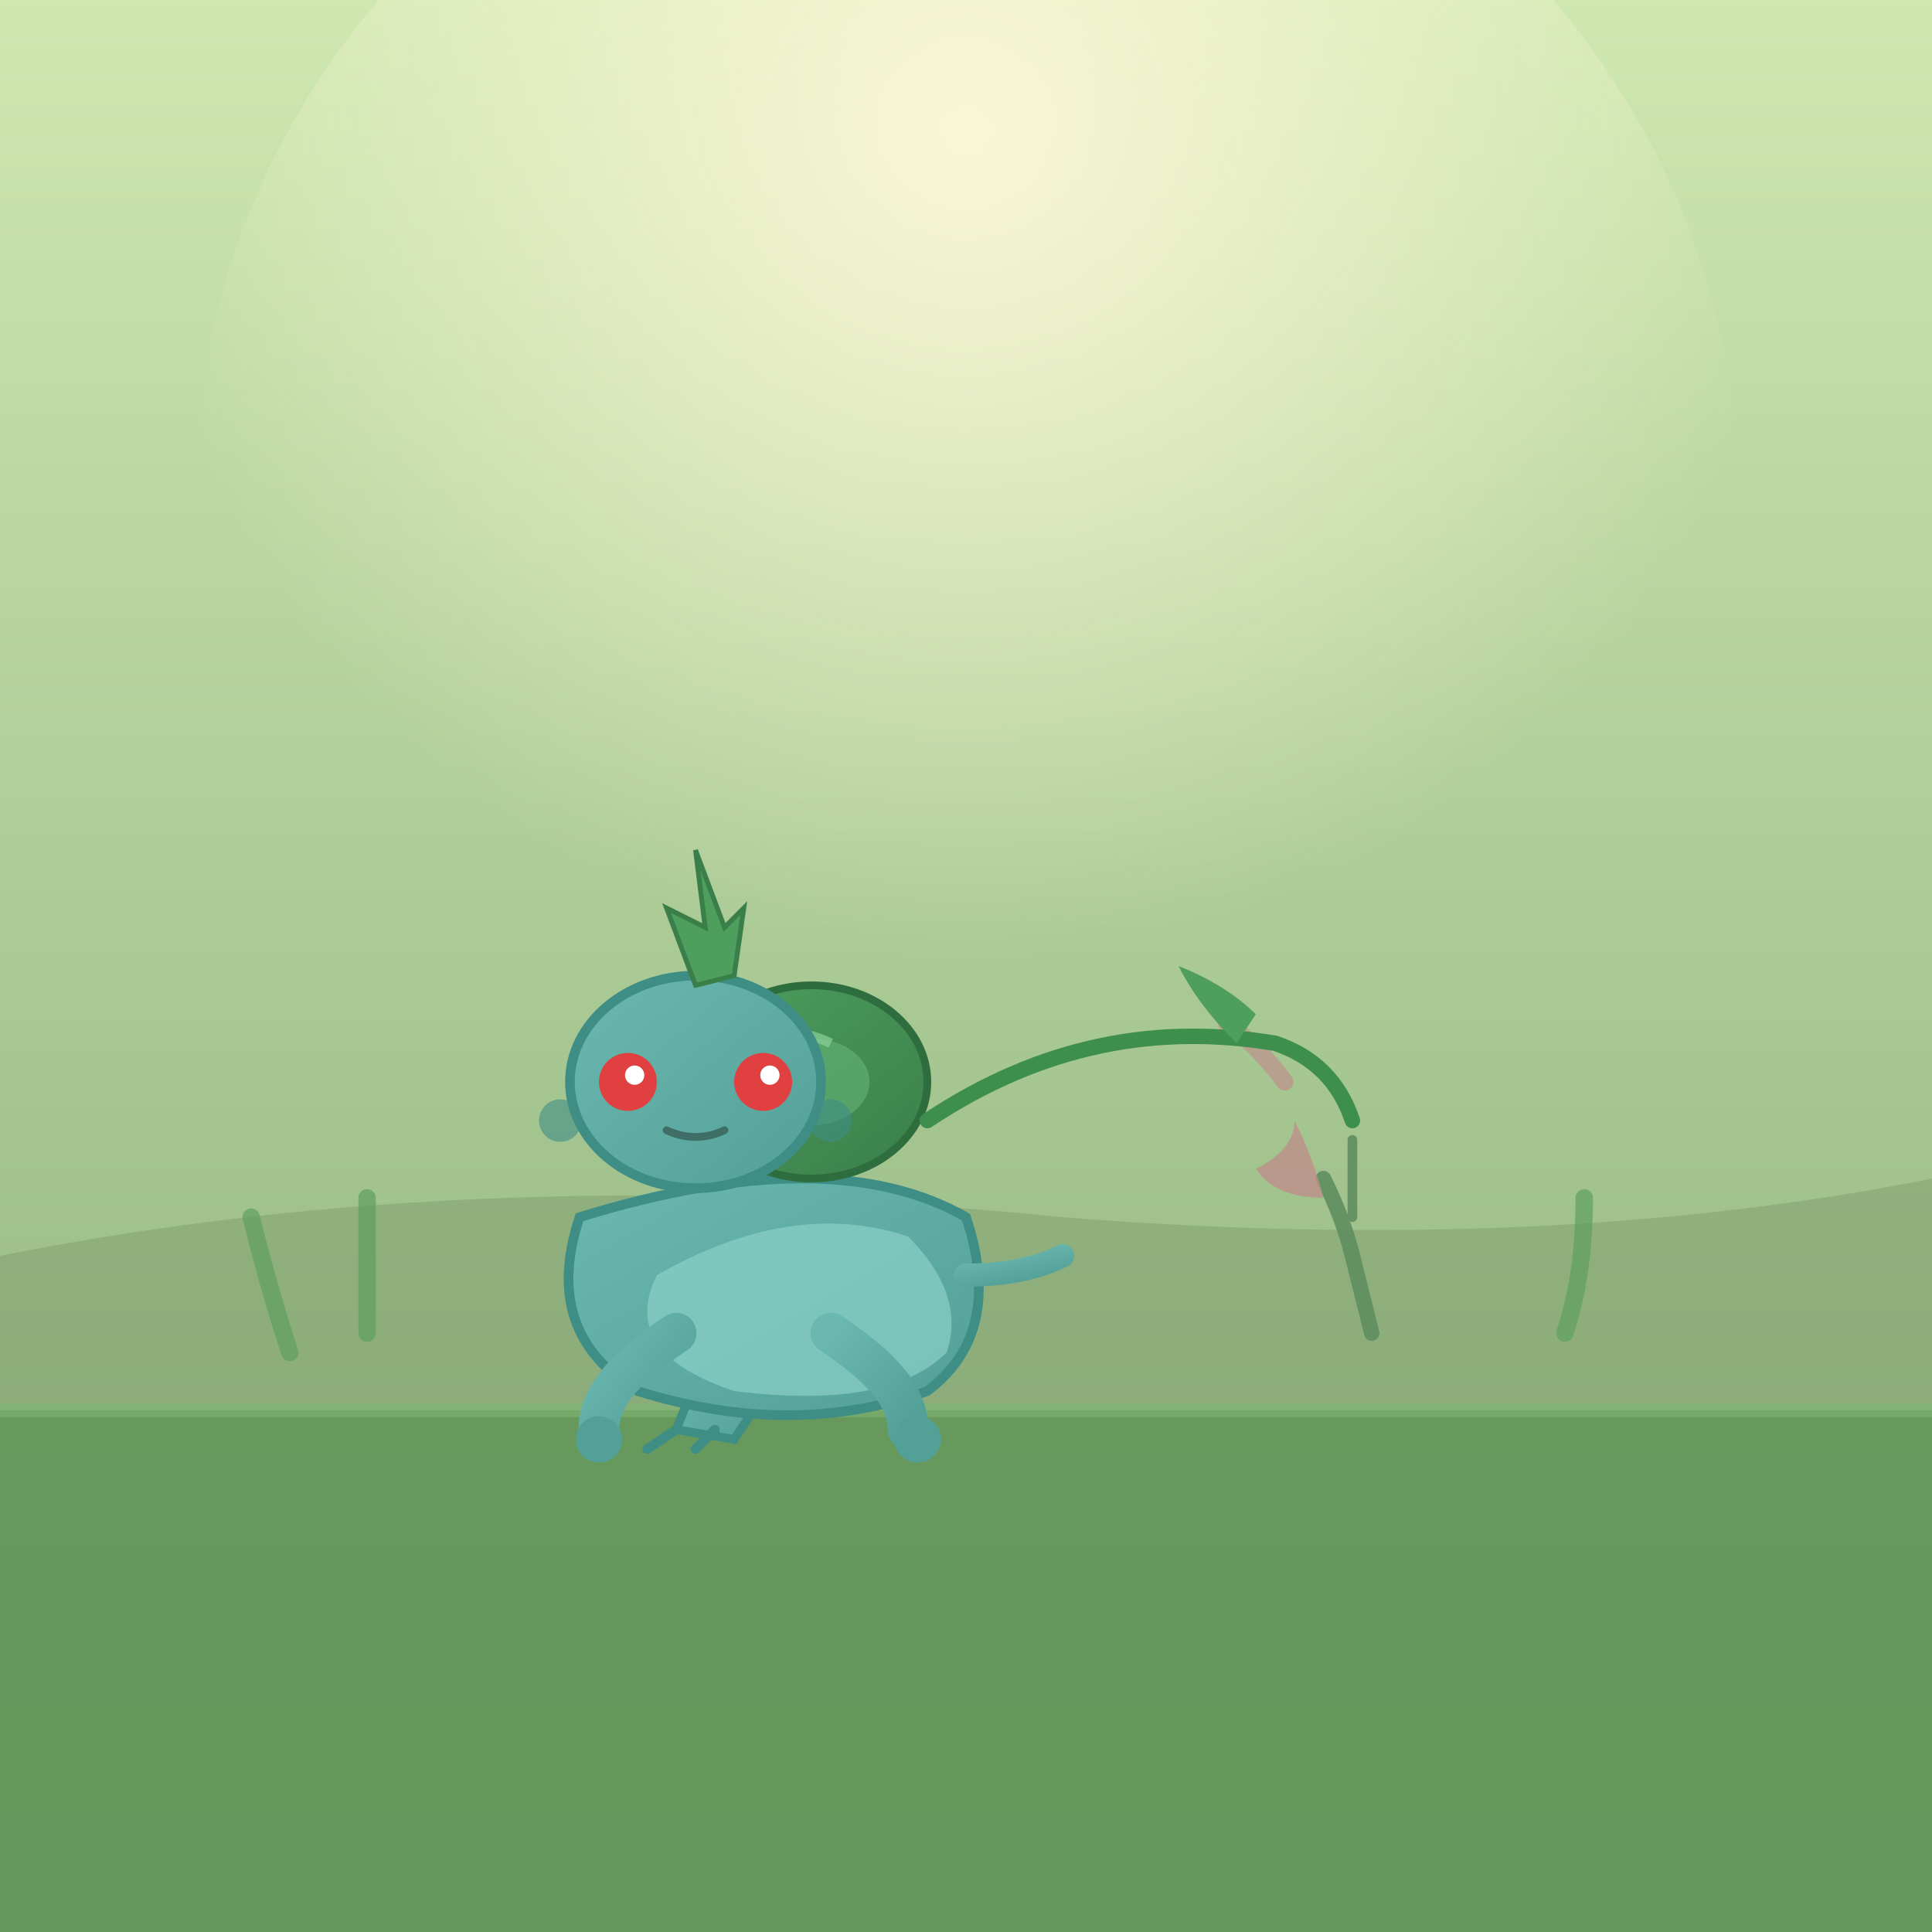
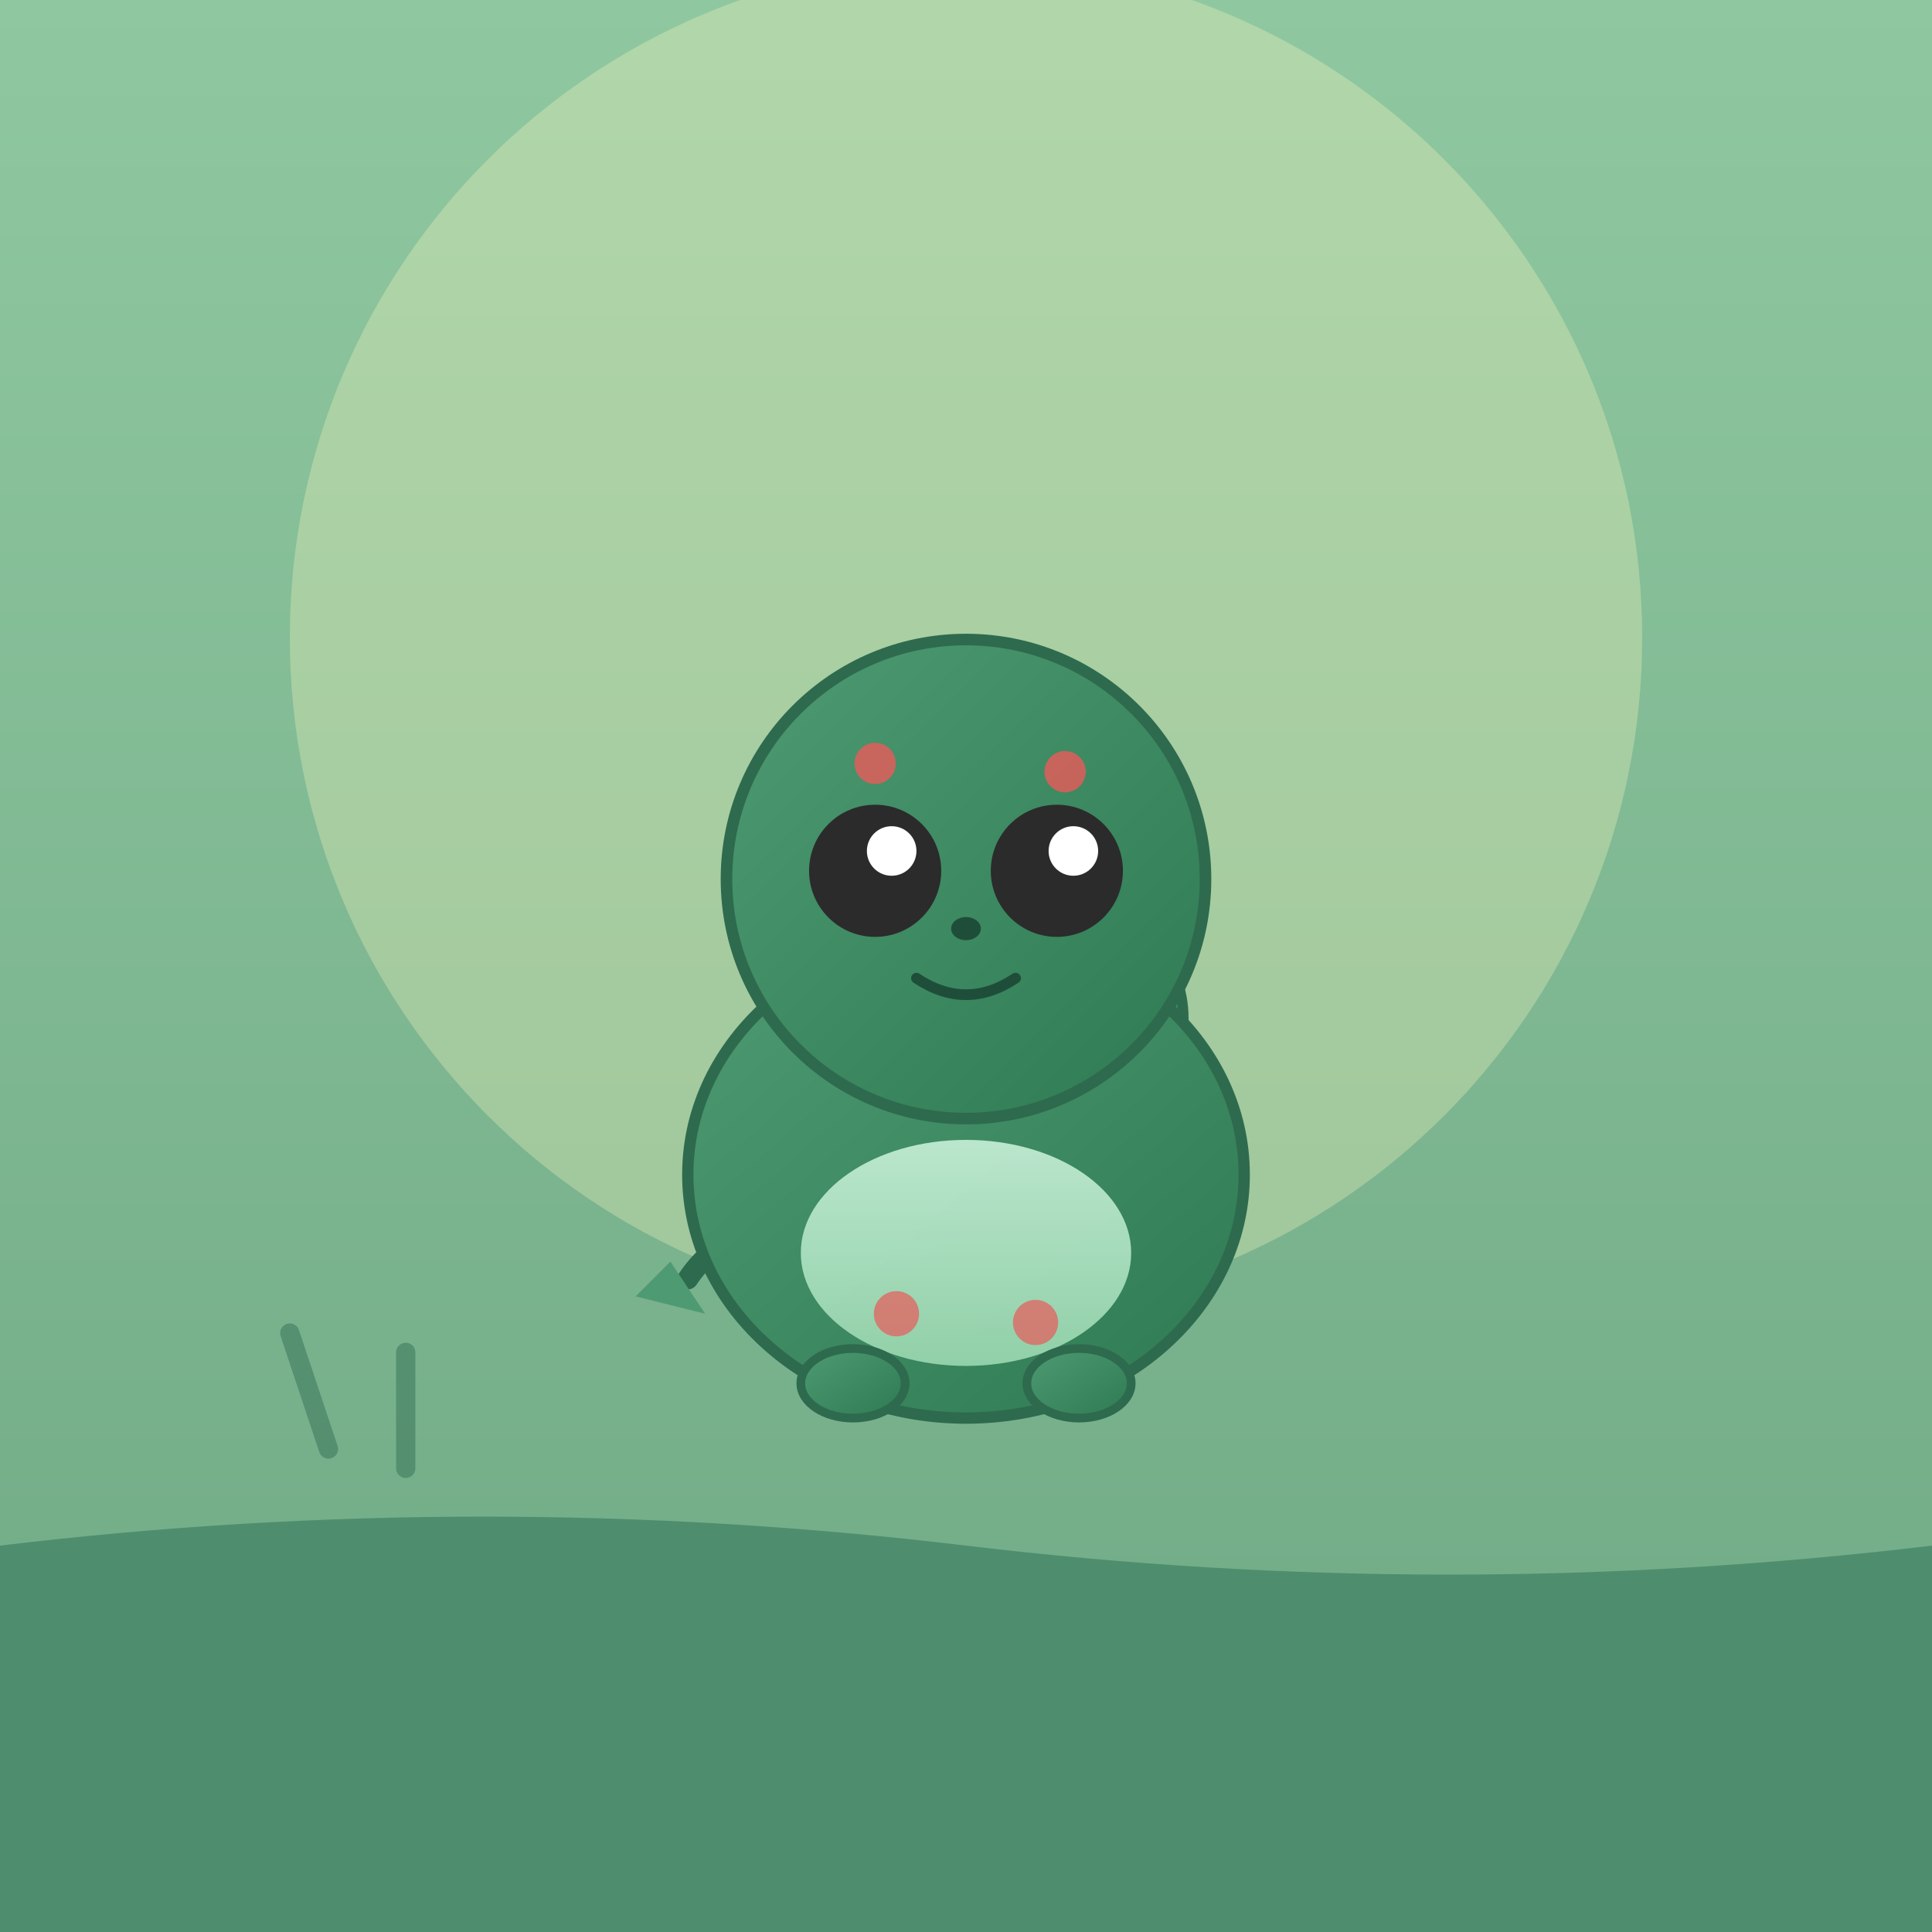
- <svg xmlns="http://www.w3.org/2000/svg" viewBox="0 0 200 200" role="img" aria-label="妙蛙种子·一阶·种子之芽·伏暖阳晒阳种子苞发亮">
+ <svg xmlns="http://www.w3.org/2000/svg" viewBox="0 0 200 200" role="img" aria-label="妙蛙种子·一阶·种子之芽">
  <defs>
    <linearGradient id="bg" x1="0" y1="0" x2="0" y2="1">
-       <stop offset="0%" stop-color="#D0E8B0" />
-       <stop offset="52%" stop-color="#A8C894" />
-       <stop offset="100%" stop-color="#88AE76" />
+       <stop offset="0%" stop-color="#8FC8A0" />
+       <stop offset="100%" stop-color="#6EA884" />
    </linearGradient>
-     <radialGradient id="glow" cx="50%" cy="26%" r="54%">
-       <stop offset="0%" stop-color="#FFF8DC" stop-opacity="0.9" />
-       <stop offset="100%" stop-color="#FFF8DC" stop-opacity="0" />
-     </radialGradient>
-     <linearGradient id="fur" x1="0" y1="0" x2="1" y2="1">
-       <stop offset="0%" stop-color="#6AB8B0" />
-       <stop offset="100%" stop-color="#52A098" />
+     <linearGradient id="skin" x1="0" y1="0" x2="1" y2="1">
+       <stop offset="0%" stop-color="#4E9A72" />
+       <stop offset="100%" stop-color="#2E7A52" />
    </linearGradient>
-     <linearGradient id="bulb" x1="0" y1="0" x2="1" y2="1">
-       <stop offset="0%" stop-color="#4E9E5E" />
-       <stop offset="100%" stop-color="#3A7E4A" />
+     <linearGradient id="belly" x1="0" y1="0" x2="0" y2="1">
+       <stop offset="0%" stop-color="#C8F0D8" />
+       <stop offset="100%" stop-color="#9AD8B0" />
    </linearGradient>
+     <g id="bb-head">
+       <circle cx="0" cy="0" r="29" fill="url(#skin)" stroke="#2E6A4E" stroke-width="1.4" />
+       <circle cx="-11" cy="-14" r="2.5" fill="#E85A5A" opacity="0.8" />
+       <circle cx="12" cy="-13" r="2.5" fill="#E85A5A" opacity="0.8" />
+       <circle cx="-11" cy="-1" r="8" fill="#2B2B2B" />
+       <circle cx="-9" cy="-3.4" r="3" fill="#FFF" />
+       <circle cx="11" cy="-1" r="8" fill="#2B2B2B" />
+       <circle cx="13" cy="-3.4" r="3" fill="#FFF" />
+       <ellipse cx="0" cy="6" rx="1.8" ry="1.4" fill="#1E4E3A" />
+       <path d="M -6 12 Q 0 16 6 12" fill="none" stroke="#1E4E3A" stroke-width="1.3" stroke-linecap="round" />
+     </g>
  </defs>
  <rect width="200" height="200" fill="url(#bg)" />
-   <circle cx="100" cy="52" r="80" fill="url(#glow)">
-     <animate attributeName="opacity" values="0.9;0.62;0.9" dur="3s" repeatCount="indefinite" />
+   <circle cx="100" cy="66" r="70" fill="#FFF8C0" opacity="0.3">
+     <animate attributeName="opacity" values="0.3;0.18;0.3" dur="3s" repeatCount="indefinite" />
  </circle>
-   <path d="M 0 130 Q 50 120 110 126 Q 160 130 200 122 L 200 200 L 0 200 Z" fill="#7E9E6E" opacity="0.5" />
-   <path d="M 0 146 L 200 146 L 200 200 L 0 200 Z" fill="#5E9456" opacity="0.8" />
-   <path d="M 0 146 L 200 146" stroke="#7EB472" stroke-width="1.4" opacity="0.6" />
-   <g stroke="#5E9E5E" stroke-width="1.8" stroke-linecap="round" opacity="0.7">
-     <path d="M 30 140 Q 28 134 26 126 M 38 138 Q 38 132 38 124 M 162 138 Q 164 132 164 124" />
+   <path d="M 0 160 Q 50 154 100 160 Q 150 166 200 160 L 200 200 L 0 200 Z" fill="#4E8E6E" />
+   <g stroke="#3E7A5E" stroke-width="2" stroke-linecap="round" opacity="0.6">
+     <path d="M 34 150 Q 32 144 30 138 M 42 152 Q 42 146 42 140" />
  </g>
-   <g opacity="0.9">
-     <path d="M 142 138 L 140 130 Q 139 126 137 122" stroke="#5E8E5E" stroke-width="1.6" stroke-linecap="round" fill="none" />
-     <path d="M 134 116 Q 136 120 137 124 Q 132 124 130 121 Q 134 119 134 116 Z" fill="#C08A8A" opacity="0.8" />
-     <path d="M 140 118 Q 140 123 140 126" stroke="#5E8E5E" stroke-width="1" stroke-linecap="round" />
-     <path d="M 133 112 Q 130 108 127 106" stroke="#C08A8A" stroke-width="1.8" stroke-linecap="round" opacity="0.7" />
-   </g>
-   <g>
-     <animateTransform attributeName="transform" type="translate" values="0 0;0 -1;0 0" dur="2.6s" repeatCount="indefinite" />
-     <path d="M 74 138 L 70 148 L 76 149 L 82 140 Z" fill="url(#fur)" stroke="#3E8E86" stroke-width="0.9" />
-     <path d="M 70 148 L 67 150 M 74 148 L 72 150" stroke="#3E8E86" stroke-width="1" stroke-linecap="round" />
-     <path d="M 60 126 Q 56 138 66 144 Q 82 149 96 144 Q 104 138 100 126 Q 86 118 60 126 Z" fill="url(#fur)" stroke="#3E8E86" stroke-width="1" />
-     <path d="M 68 132 Q 64 140 76 144 Q 92 146 98 140 Q 100 134 94 128 Q 82 124 68 132 Z" fill="#8AD0C8" opacity="0.7" />
-     <path d="M 70 138 C 64 142 62 145 62 148" fill="none" stroke="url(#fur)" stroke-width="4.2" stroke-linecap="round" />
-     <circle cx="62" cy="149" r="2.4" fill="#52A098" />
-     <path d="M 86 138 C 92 142 94 145 94 148" fill="none" stroke="url(#fur)" stroke-width="4.2" stroke-linecap="round" />
-     <circle cx="95" cy="149" r="2.4" fill="#52A098" />
-     <path d="M 100 132 Q 106 132 110 130" stroke="url(#fur)" stroke-width="2.4" stroke-linecap="round" fill="none" />
-   </g>
-   <g>
-     <ellipse cx="84" cy="112" rx="12" ry="10" fill="url(#bulb)" stroke="#2E6E3E" stroke-width="0.8" />
-     <ellipse cx="84" cy="112" rx="6" ry="4.5" fill="#6EBC7E" opacity="0.5">
-       <animate attributeName="opacity" values="0.5;0.85;0.5" dur="2.4s" repeatCount="indefinite" />
-     </ellipse>
-     <path d="M 78 108 Q 82 106 86 108" stroke="#8AD09A" stroke-width="1" opacity="0.7" fill="none" />
-   </g>
-   <g stroke="#3E8E4E" stroke-width="1.6" stroke-linecap="round" fill="none">
-     <path d="M 96 116 C 108 108 120 106 132 108 Q 138 110 140 116">
-       <animateTransform attributeName="transform" type="rotate" values="0 96 116;4 96 116;0 96 116" dur="2.4s" repeatCount="indefinite" />
-     </path>
-   </g>
-   <path d="M 128 108 Q 124 104 122 100 Q 127 102 130 105 Z" fill="#4E9E5E" />
-   <g>
-     <ellipse cx="72" cy="112" rx="13" ry="11" fill="url(#fur)" stroke="#3E8E86" stroke-width="1" />
-     <path d="M 72 102 L 69 94 L 73 96 L 72 88 L 75 96 L 77 94 L 76 101 Z" fill="#4E9E5E" stroke="#3A7E4A" stroke-width="0.5" />
-     <circle cx="65" cy="112" r="3" fill="#E04040" />
-     <circle cx="65.7" cy="111.3" r="1" fill="#FFF" />
-     <circle cx="79" cy="112" r="3" fill="#E04040" />
-     <circle cx="79.7" cy="111.3" r="1" fill="#FFF" />
-     <circle cx="58" cy="116" r="2.2" fill="#3E8E86" opacity="0.6" />
-     <circle cx="86" cy="116" r="2.2" fill="#3E8E86" opacity="0.6" />
-     <path d="M 69 117 Q 72 118.4 75 117" fill="none" stroke="#3E6E66" stroke-width="0.8" stroke-linecap="round" />
-   </g>
-   <g fill="#FFF8DC">
-     <circle cx="40" cy="104">
-       <animate attributeName="cy" values="104;94;104" dur="3.2s" repeatCount="indefinite" />
-       <animate attributeName="opacity" values="0.6;0.15;0.6" dur="3.2s" repeatCount="indefinite" />
-     </circle>
-     <circle cx="160" cy="86">
-       <animate attributeName="cy" values="86;76;86" dur="3.6s" repeatCount="indefinite" />
-       <animate attributeName="opacity" values="0.5;0.12;0.5" dur="3.6s" repeatCount="indefinite" />
-     </circle>
+   <g transform="translate(100,118) scale(0.9)">
+     <animateTransform attributeName="transform" type="translate" values="100 118;100 115;100 118" dur="2.4s" repeatCount="indefinite" />
+     <path d="M -18 8 Q -28 10 -32 16" stroke="#2E6A4E" stroke-width="2.4" stroke-linecap="round" fill="none" />
+     <path d="M -34 14 L -30 20 L -38 18 Z" fill="#4E9A72" />
+     <ellipse cx="14" cy="-14" rx="11" ry="12" fill="#3E8A62" stroke="#2E6A4E" stroke-width="1.2" />
+     <path d="M 18 -22 Q 14 -28 20 -30" stroke="#5EB88A" stroke-width="2" stroke-linecap="round" fill="none" />
+     <ellipse cx="0" cy="4" rx="32" ry="28" fill="url(#skin)" stroke="#2E6A4E" stroke-width="1.3" />
+     <ellipse cx="0" cy="13" rx="19" ry="13" fill="url(#belly)" opacity="0.9" />
+     <circle cx="-8" cy="20" r="2.6" fill="#E85A5A" opacity="0.7" />
+     <circle cx="8" cy="21" r="2.6" fill="#E85A5A" opacity="0.7" />
+     <ellipse cx="-13" cy="28" rx="6" ry="4" fill="url(#skin)" stroke="#2E6A4E" stroke-width="1" />
+     <ellipse cx="13" cy="28" rx="6" ry="4" fill="url(#skin)" stroke="#2E6A4E" stroke-width="1" />
+     <use href="#bb-head" transform="translate(0,-30) scale(0.95)" />
  </g>
</svg>
